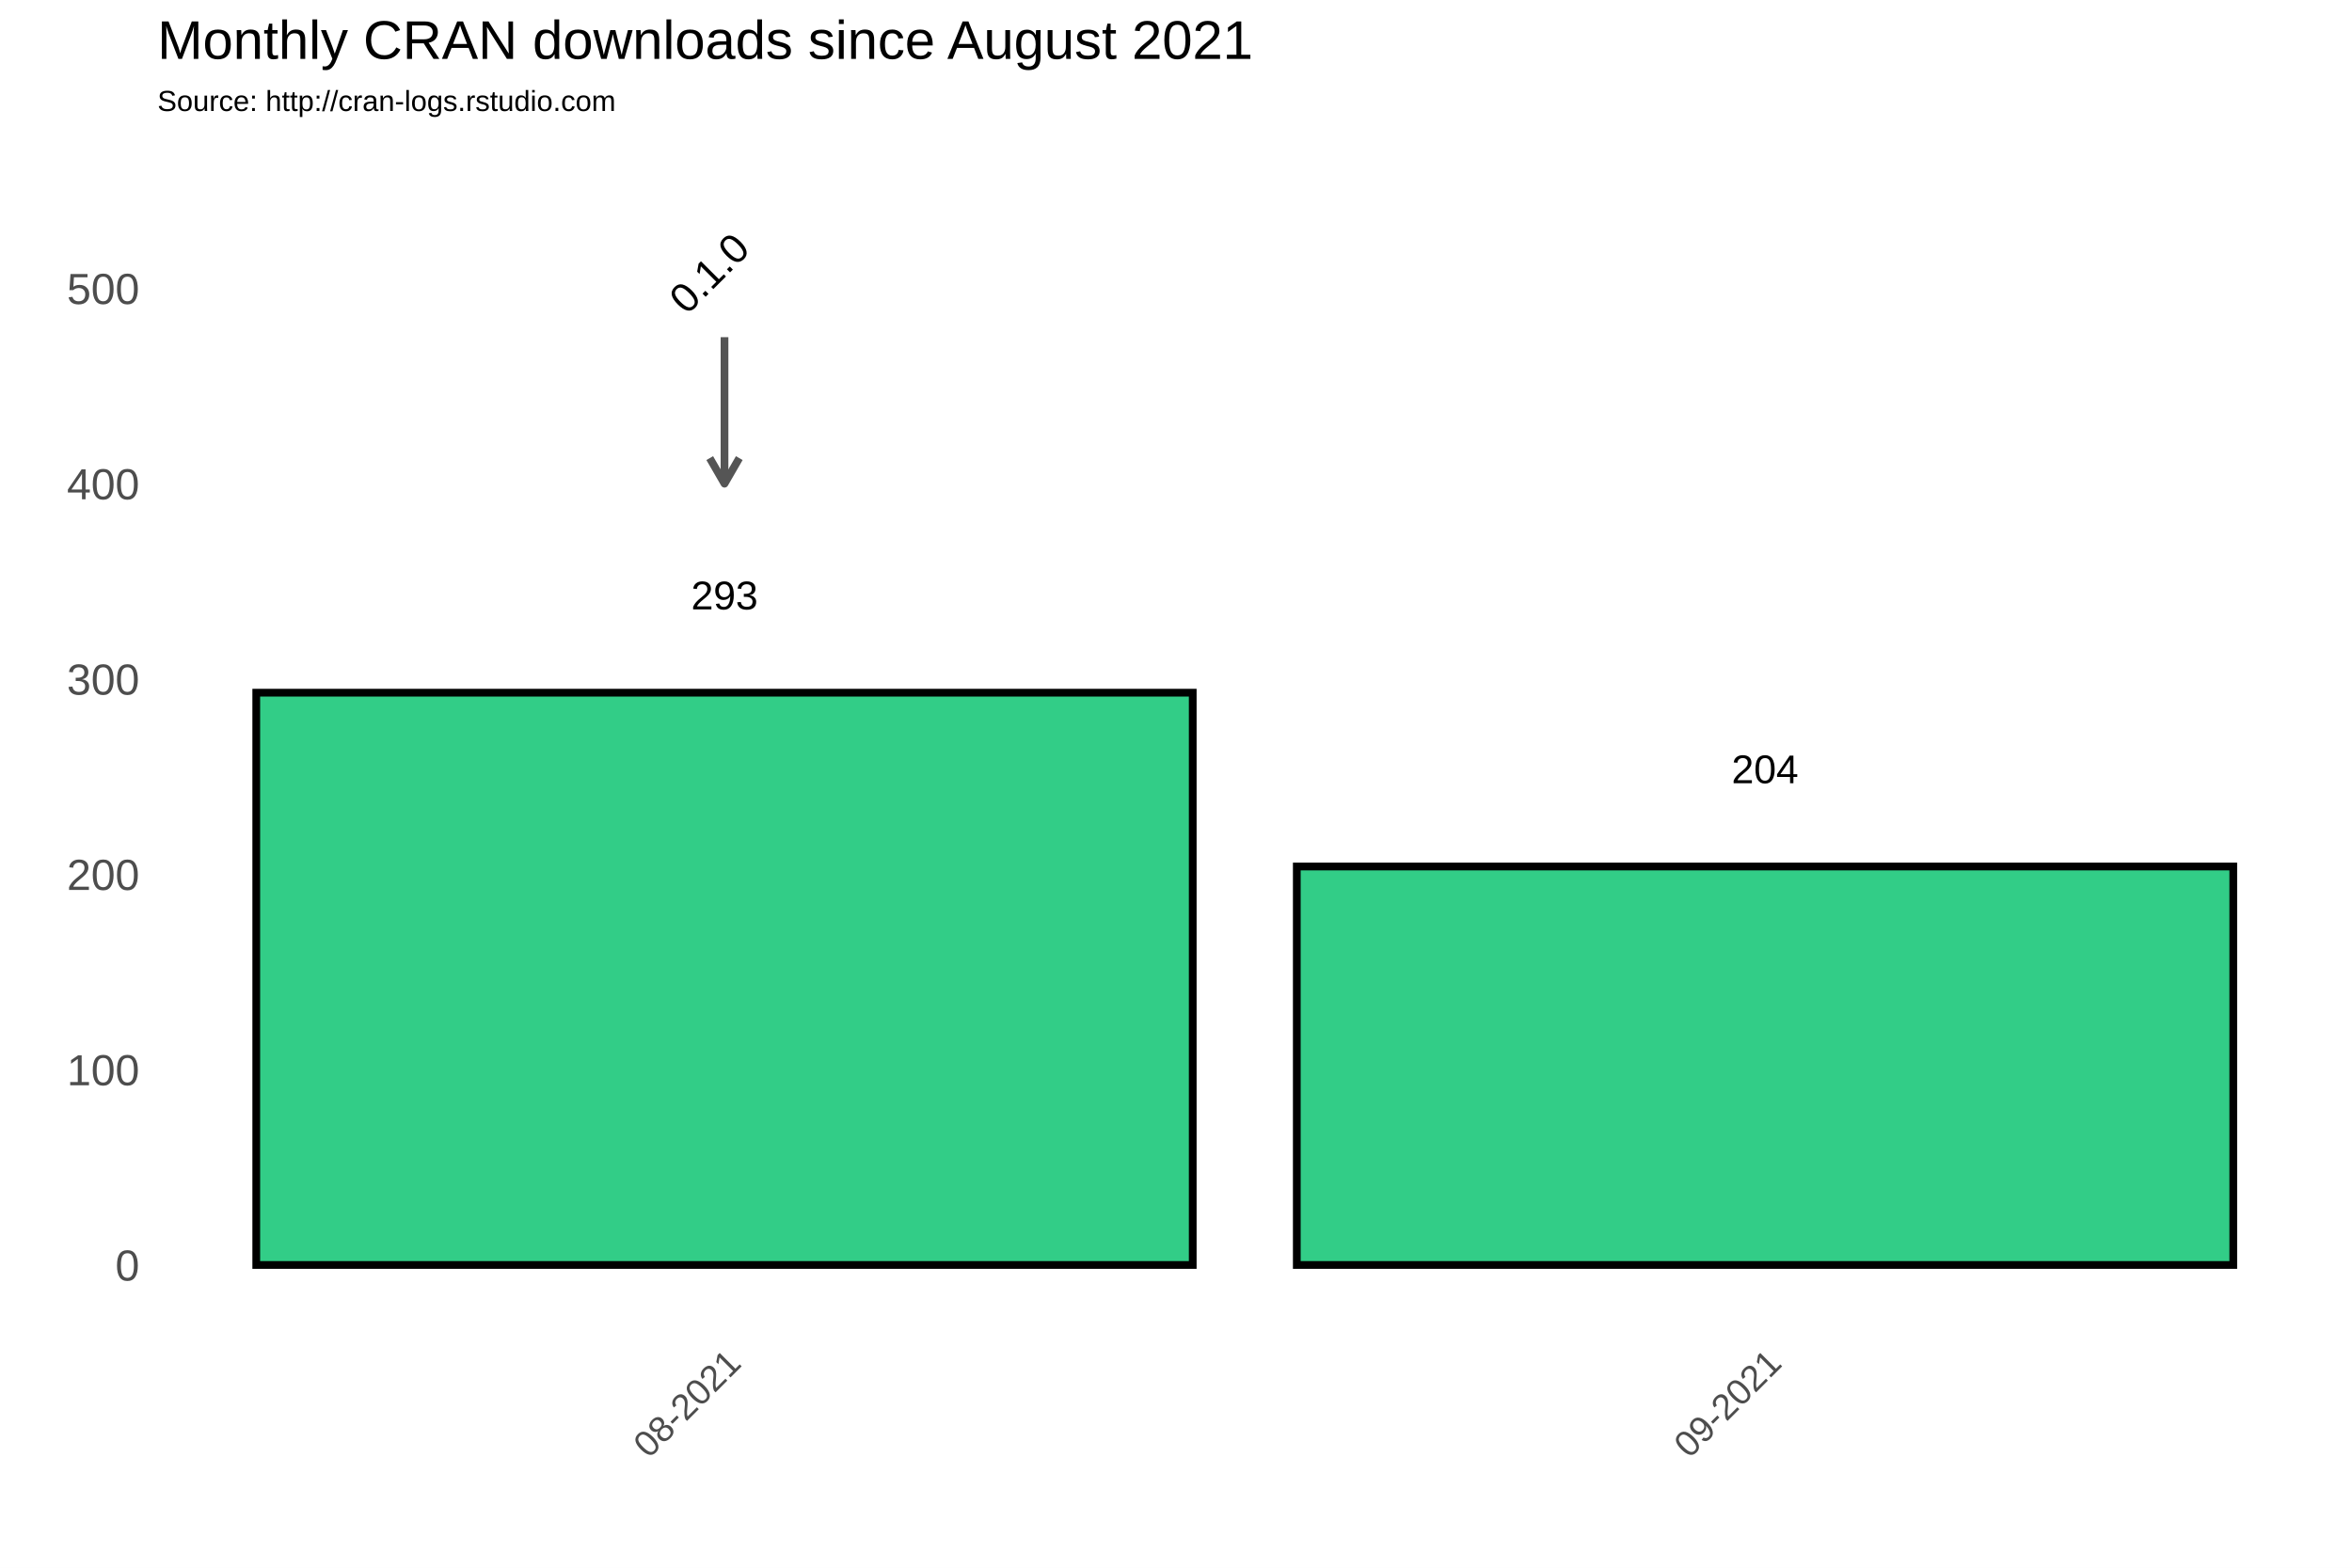
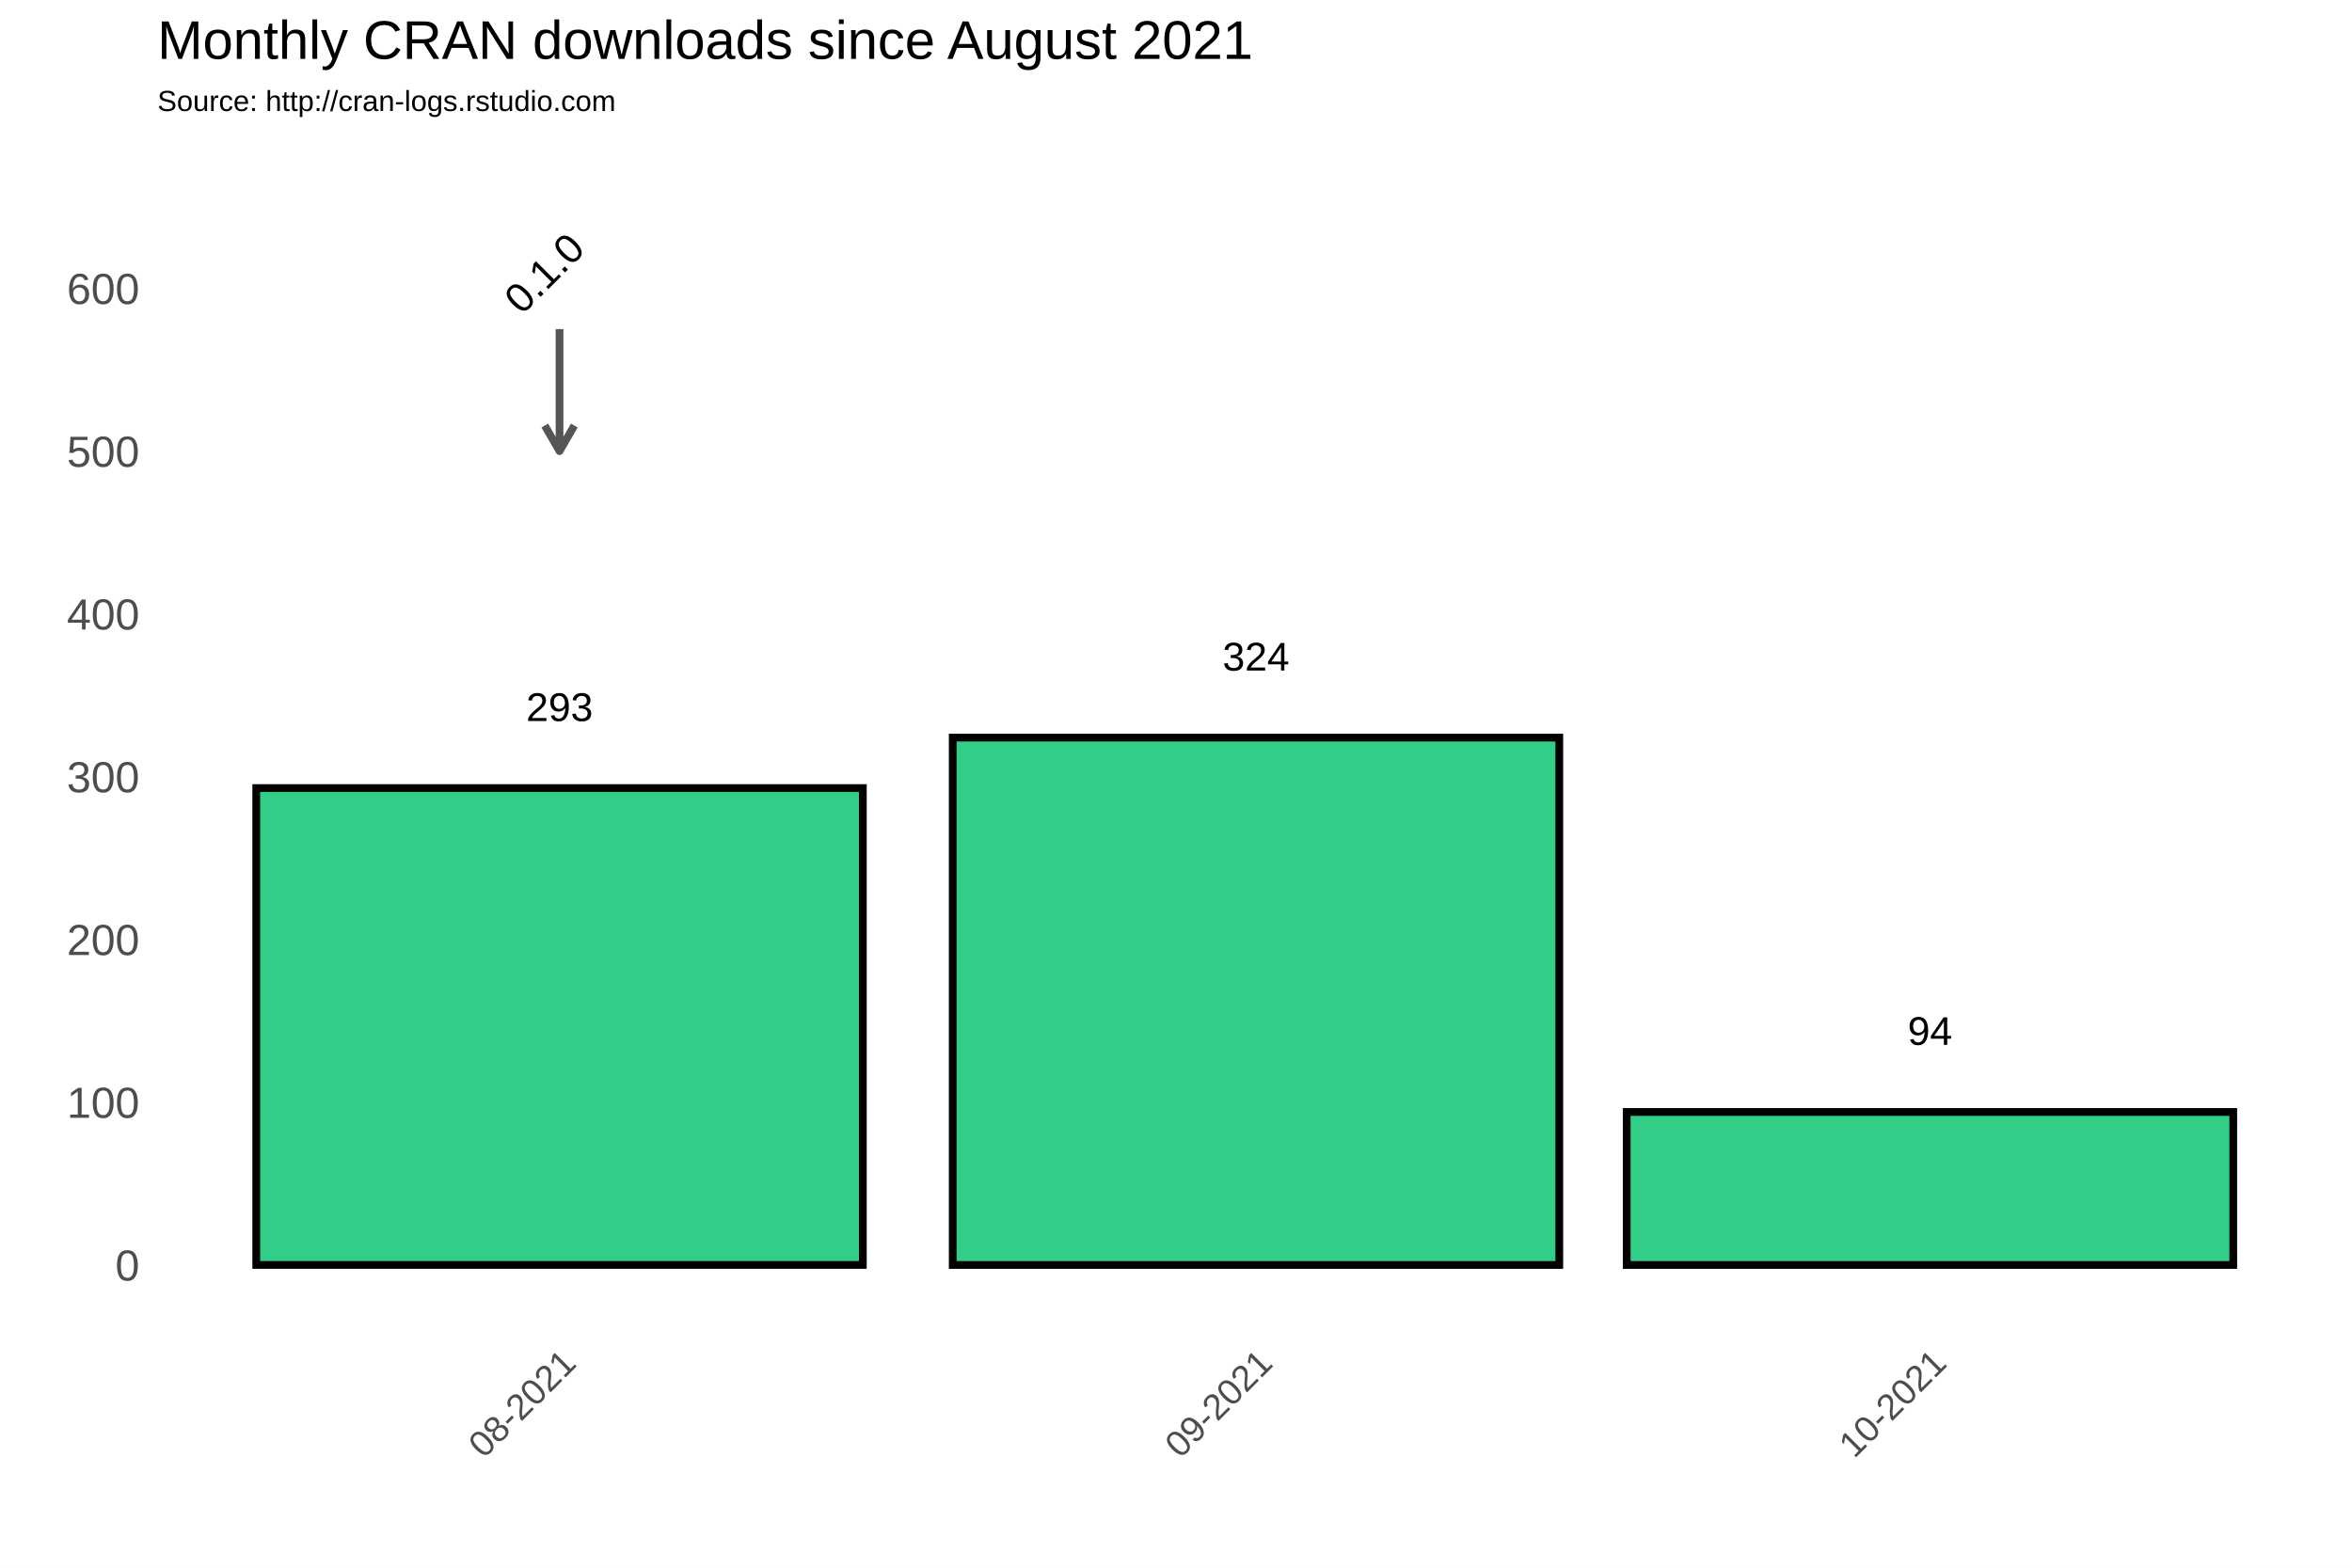
<svg xmlns="http://www.w3.org/2000/svg" class="svglite" width="648.00pt" height="432.00pt" viewBox="0 0 648.00 432.00">
  <defs>
    <style type="text/css">
    .svglite line, .svglite polyline, .svglite polygon, .svglite path, .svglite rect, .svglite circle {
      fill: none;
      stroke: #000000;
      stroke-linecap: round;
      stroke-linejoin: round;
      stroke-miterlimit: 10.00;
    }
  </style>
  </defs>
  <rect width="100%" height="100%" style="stroke: none; fill: #FFFFFF;" />
  <defs>
    <clipPath id="cpMC4wMHw2NDguMDB8MC4wMHw0MzIuMDA=">
      <rect x="0.00" y="0.00" width="648.00" height="432.00" />
    </clipPath>
  </defs>
  <g clip-path="url(#cpMC4wMHw2NDguMDB8MC4wMHw0MzIuMDA=)">
    <rect x="0.00" y="0.00" width="648.00" height="432.00" style="stroke-width: 1.07; stroke: #FFFFFF; fill: #FFFFFF;" />
  </g>
  <defs>
    <clipPath id="cpNDMuMzd8NjQyLjUyfDM3Ljc2fDM2My4zOA==">
      <rect x="43.37" y="37.76" width="599.15" height="325.62" />
    </clipPath>
  </defs>
  <g clip-path="url(#cpNDMuMzd8NjQyLjUyfDM3Ljc2fDM2My4zOA==)">
    <rect x="43.37" y="37.76" width="599.15" height="325.62" style="stroke-width: 1.07; stroke: none;" />
-     <polyline points="43.37,321.67 642.52,321.67 " style="stroke-width: 0.53; stroke: #FFFFFF; stroke-linecap: butt;" />
-     <polyline points="43.37,267.85 642.52,267.85 " style="stroke-width: 0.53; stroke: #FFFFFF; stroke-linecap: butt;" />
-     <polyline points="43.37,214.02 642.52,214.02 " style="stroke-width: 0.53; stroke: #FFFFFF; stroke-linecap: butt;" />
-     <polyline points="43.37,160.20 642.52,160.20 " style="stroke-width: 0.53; stroke: #FFFFFF; stroke-linecap: butt;" />
-     <polyline points="43.37,106.38 642.52,106.38 " style="stroke-width: 0.53; stroke: #FFFFFF; stroke-linecap: butt;" />
-     <polyline points="43.37,52.56 642.52,52.56 " style="stroke-width: 0.53; stroke: #FFFFFF; stroke-linecap: butt;" />
-     <polyline points="56.27,363.38 56.27,37.76 " style="stroke-width: 0.53; stroke: #FFFFFF; stroke-linecap: butt;" />
-     <polyline points="342.94,363.38 342.94,37.76 " style="stroke-width: 0.53; stroke: #FFFFFF; stroke-linecap: butt;" />
-     <polyline points="629.62,363.38 629.62,37.76 " style="stroke-width: 0.53; stroke: #FFFFFF; stroke-linecap: butt;" />
+     <polyline points="43.37,326.15 642.52,326.15 " style="stroke-width: 0.53; stroke: #FFFFFF; stroke-linecap: butt;" />
+     <polyline points="43.37,281.30 642.52,281.30 " style="stroke-width: 0.53; stroke: #FFFFFF; stroke-linecap: butt;" />
+     <polyline points="43.37,236.45 642.52,236.45 " style="stroke-width: 0.53; stroke: #FFFFFF; stroke-linecap: butt;" />
+     <polyline points="43.37,191.60 642.52,191.60 " style="stroke-width: 0.53; stroke: #FFFFFF; stroke-linecap: butt;" />
+     <polyline points="43.37,146.75 642.52,146.75 " style="stroke-width: 0.53; stroke: #FFFFFF; stroke-linecap: butt;" />
+     <polyline points="43.37,101.90 642.52,101.90 " style="stroke-width: 0.53; stroke: #FFFFFF; stroke-linecap: butt;" />
+     <polyline points="43.37,57.04 642.52,57.04 " style="stroke-width: 0.53; stroke: #FFFFFF; stroke-linecap: butt;" />
+     <polyline points="58.22,363.38 58.22,37.76 " style="stroke-width: 0.53; stroke: #FFFFFF; stroke-linecap: butt;" />
+     <polyline points="250.10,363.38 250.10,37.76 " style="stroke-width: 0.53; stroke: #FFFFFF; stroke-linecap: butt;" />
+     <polyline points="438.88,363.38 438.88,37.76 " style="stroke-width: 0.53; stroke: #FFFFFF; stroke-linecap: butt;" />
+     <polyline points="627.67,363.38 627.67,37.76 " style="stroke-width: 0.53; stroke: #FFFFFF; stroke-linecap: butt;" />
    <polyline points="43.37,348.58 642.52,348.58 " style="stroke-width: 1.07; stroke: #FFFFFF; stroke-linecap: butt;" />
-     <polyline points="43.37,294.76 642.52,294.76 " style="stroke-width: 1.07; stroke: #FFFFFF; stroke-linecap: butt;" />
-     <polyline points="43.37,240.93 642.52,240.93 " style="stroke-width: 1.07; stroke: #FFFFFF; stroke-linecap: butt;" />
-     <polyline points="43.37,187.11 642.52,187.11 " style="stroke-width: 1.07; stroke: #FFFFFF; stroke-linecap: butt;" />
-     <polyline points="43.37,133.29 642.52,133.29 " style="stroke-width: 1.07; stroke: #FFFFFF; stroke-linecap: butt;" />
+     <polyline points="43.37,303.73 642.52,303.73 " style="stroke-width: 1.07; stroke: #FFFFFF; stroke-linecap: butt;" />
+     <polyline points="43.37,258.88 642.52,258.88 " style="stroke-width: 1.07; stroke: #FFFFFF; stroke-linecap: butt;" />
+     <polyline points="43.37,214.02 642.52,214.02 " style="stroke-width: 1.07; stroke: #FFFFFF; stroke-linecap: butt;" />
+     <polyline points="43.37,169.17 642.52,169.17 " style="stroke-width: 1.07; stroke: #FFFFFF; stroke-linecap: butt;" />
+     <polyline points="43.37,124.32 642.52,124.32 " style="stroke-width: 1.07; stroke: #FFFFFF; stroke-linecap: butt;" />
    <polyline points="43.37,79.47 642.52,79.47 " style="stroke-width: 1.07; stroke: #FFFFFF; stroke-linecap: butt;" />
-     <polyline points="199.61,363.38 199.61,37.76 " style="stroke-width: 1.07; stroke: #FFFFFF; stroke-linecap: butt;" />
-     <polyline points="486.28,363.38 486.28,37.76 " style="stroke-width: 1.07; stroke: #FFFFFF; stroke-linecap: butt;" />
-     <rect x="70.60" y="190.88" width="258.01" height="157.70" style="stroke-width: 2.13; stroke-linecap: square; stroke-linejoin: miter; fill: #32CD87;" />
-     <rect x="357.28" y="238.78" width="258.01" height="109.80" style="stroke-width: 2.13; stroke-linecap: square; stroke-linejoin: miter; fill: #32CD87;" />
-     <text x="199.61" y="167.92" text-anchor="middle" style="font-size: 11.04px; font-family: Arial;" textLength="18.40px" lengthAdjust="spacingAndGlyphs">293</text>
-     <text x="486.28" y="215.82" text-anchor="middle" style="font-size: 11.04px; font-family: Arial;" textLength="18.40px" lengthAdjust="spacingAndGlyphs">204</text>
-     <line x1="199.61" y1="92.92" x2="199.61" y2="133.29" style="stroke-width: 2.13; stroke: #555555; stroke-linecap: butt;" />
-     <polyline points="195.54,126.24 199.61,133.29 203.68,126.24 " style="stroke-width: 2.13; stroke: #555555; stroke-linecap: butt;" />
-     <text transform="translate(198.17,78.03) rotate(-45)" text-anchor="middle" style="font-size: 11.38px; font-family: Arial;" textLength="25.31px" lengthAdjust="spacingAndGlyphs">0.1.0</text>
+     <polyline points="154.16,363.38 154.16,37.76 " style="stroke-width: 1.07; stroke: #FFFFFF; stroke-linecap: butt;" />
+     <polyline points="346.04,363.38 346.04,37.76 " style="stroke-width: 1.07; stroke: #FFFFFF; stroke-linecap: butt;" />
+     <polyline points="531.73,363.38 531.73,37.76 " style="stroke-width: 1.07; stroke: #FFFFFF; stroke-linecap: butt;" />
+     <rect x="70.60" y="217.16" width="167.12" height="131.41" style="stroke-width: 2.13; stroke-linecap: square; stroke-linejoin: miter; fill: #32CD87;" />
+     <rect x="262.48" y="203.26" width="167.12" height="145.32" style="stroke-width: 2.13; stroke-linecap: square; stroke-linejoin: miter; fill: #32CD87;" />
+     <rect x="448.17" y="306.42" width="167.12" height="42.16" style="stroke-width: 2.13; stroke-linecap: square; stroke-linejoin: miter; fill: #32CD87;" />
+     <text x="154.16" y="198.69" text-anchor="middle" style="font-size: 11.04px; font-family: Arial;" textLength="18.40px" lengthAdjust="spacingAndGlyphs">293</text>
+     <text x="346.04" y="184.78" text-anchor="middle" style="font-size: 11.04px; font-family: Arial;" textLength="18.40px" lengthAdjust="spacingAndGlyphs">324</text>
+     <text x="531.73" y="287.94" text-anchor="middle" style="font-size: 11.04px; font-family: Arial;" textLength="12.27px" lengthAdjust="spacingAndGlyphs">94</text>
+     <line x1="154.16" y1="90.68" x2="154.16" y2="124.32" style="stroke-width: 2.13; stroke: #555555; stroke-linecap: butt;" />
+     <polyline points="150.09,117.27 154.16,124.32 158.23,117.27 " style="stroke-width: 2.13; stroke: #555555; stroke-linecap: butt;" />
+     <text transform="translate(152.72,78.03) rotate(-45)" text-anchor="middle" style="font-size: 11.38px; font-family: Arial;" textLength="25.31px" lengthAdjust="spacingAndGlyphs">0.1.0</text>
  </g>
  <g clip-path="url(#cpMC4wMHw2NDguMDB8MC4wMHw0MzIuMDA=)">
    <text x="38.44" y="352.88" text-anchor="end" style="font-size: 12.00px; fill: #4D4D4D; font-family: Arial;" textLength="6.67px" lengthAdjust="spacingAndGlyphs">0</text>
-     <text x="38.44" y="299.06" text-anchor="end" style="font-size: 12.00px; fill: #4D4D4D; font-family: Arial;" textLength="20.02px" lengthAdjust="spacingAndGlyphs">100</text>
-     <text x="38.44" y="245.23" text-anchor="end" style="font-size: 12.00px; fill: #4D4D4D; font-family: Arial;" textLength="20.02px" lengthAdjust="spacingAndGlyphs">200</text>
-     <text x="38.44" y="191.41" text-anchor="end" style="font-size: 12.00px; fill: #4D4D4D; font-family: Arial;" textLength="20.02px" lengthAdjust="spacingAndGlyphs">300</text>
-     <text x="38.44" y="137.59" text-anchor="end" style="font-size: 12.00px; fill: #4D4D4D; font-family: Arial;" textLength="20.02px" lengthAdjust="spacingAndGlyphs">400</text>
-     <text x="38.44" y="83.77" text-anchor="end" style="font-size: 12.00px; fill: #4D4D4D; font-family: Arial;" textLength="20.02px" lengthAdjust="spacingAndGlyphs">500</text>
-     <text transform="translate(204.67,376.17) rotate(-45)" text-anchor="end" style="font-size: 10.00px; fill: #4D4D4D; font-family: Arial;" textLength="36.73px" lengthAdjust="spacingAndGlyphs">08-2021</text>
-     <text transform="translate(491.35,376.17) rotate(-45)" text-anchor="end" style="font-size: 10.00px; fill: #4D4D4D; font-family: Arial;" textLength="36.73px" lengthAdjust="spacingAndGlyphs">09-2021</text>
+     <text x="38.44" y="308.03" text-anchor="end" style="font-size: 12.00px; fill: #4D4D4D; font-family: Arial;" textLength="20.02px" lengthAdjust="spacingAndGlyphs">100</text>
+     <text x="38.44" y="263.17" text-anchor="end" style="font-size: 12.00px; fill: #4D4D4D; font-family: Arial;" textLength="20.02px" lengthAdjust="spacingAndGlyphs">200</text>
+     <text x="38.44" y="218.32" text-anchor="end" style="font-size: 12.00px; fill: #4D4D4D; font-family: Arial;" textLength="20.02px" lengthAdjust="spacingAndGlyphs">300</text>
+     <text x="38.44" y="173.47" text-anchor="end" style="font-size: 12.00px; fill: #4D4D4D; font-family: Arial;" textLength="20.02px" lengthAdjust="spacingAndGlyphs">400</text>
+     <text x="38.44" y="128.62" text-anchor="end" style="font-size: 12.00px; fill: #4D4D4D; font-family: Arial;" textLength="20.02px" lengthAdjust="spacingAndGlyphs">500</text>
+     <text x="38.44" y="83.77" text-anchor="end" style="font-size: 12.00px; fill: #4D4D4D; font-family: Arial;" textLength="20.02px" lengthAdjust="spacingAndGlyphs">600</text>
+     <text transform="translate(159.23,376.17) rotate(-45)" text-anchor="end" style="font-size: 10.00px; fill: #4D4D4D; font-family: Arial;" textLength="36.73px" lengthAdjust="spacingAndGlyphs">08-2021</text>
+     <text transform="translate(351.11,376.17) rotate(-45)" text-anchor="end" style="font-size: 10.00px; fill: #4D4D4D; font-family: Arial;" textLength="36.73px" lengthAdjust="spacingAndGlyphs">09-2021</text>
+     <text transform="translate(536.79,376.17) rotate(-45)" text-anchor="end" style="font-size: 10.00px; fill: #4D4D4D; font-family: Arial;" textLength="36.73px" lengthAdjust="spacingAndGlyphs">10-2021</text>
    <text x="43.37" y="30.59" style="font-size: 8.00px; font-family: Arial;" textLength="126.32px" lengthAdjust="spacingAndGlyphs">Source: http://cran-logs.rstudio.com</text>
    <text x="43.37" y="16.22" style="font-size: 15.00px; font-family: Arial;" textLength="301.75px" lengthAdjust="spacingAndGlyphs">Monthly CRAN downloads since August 2021</text>
  </g>
</svg>
